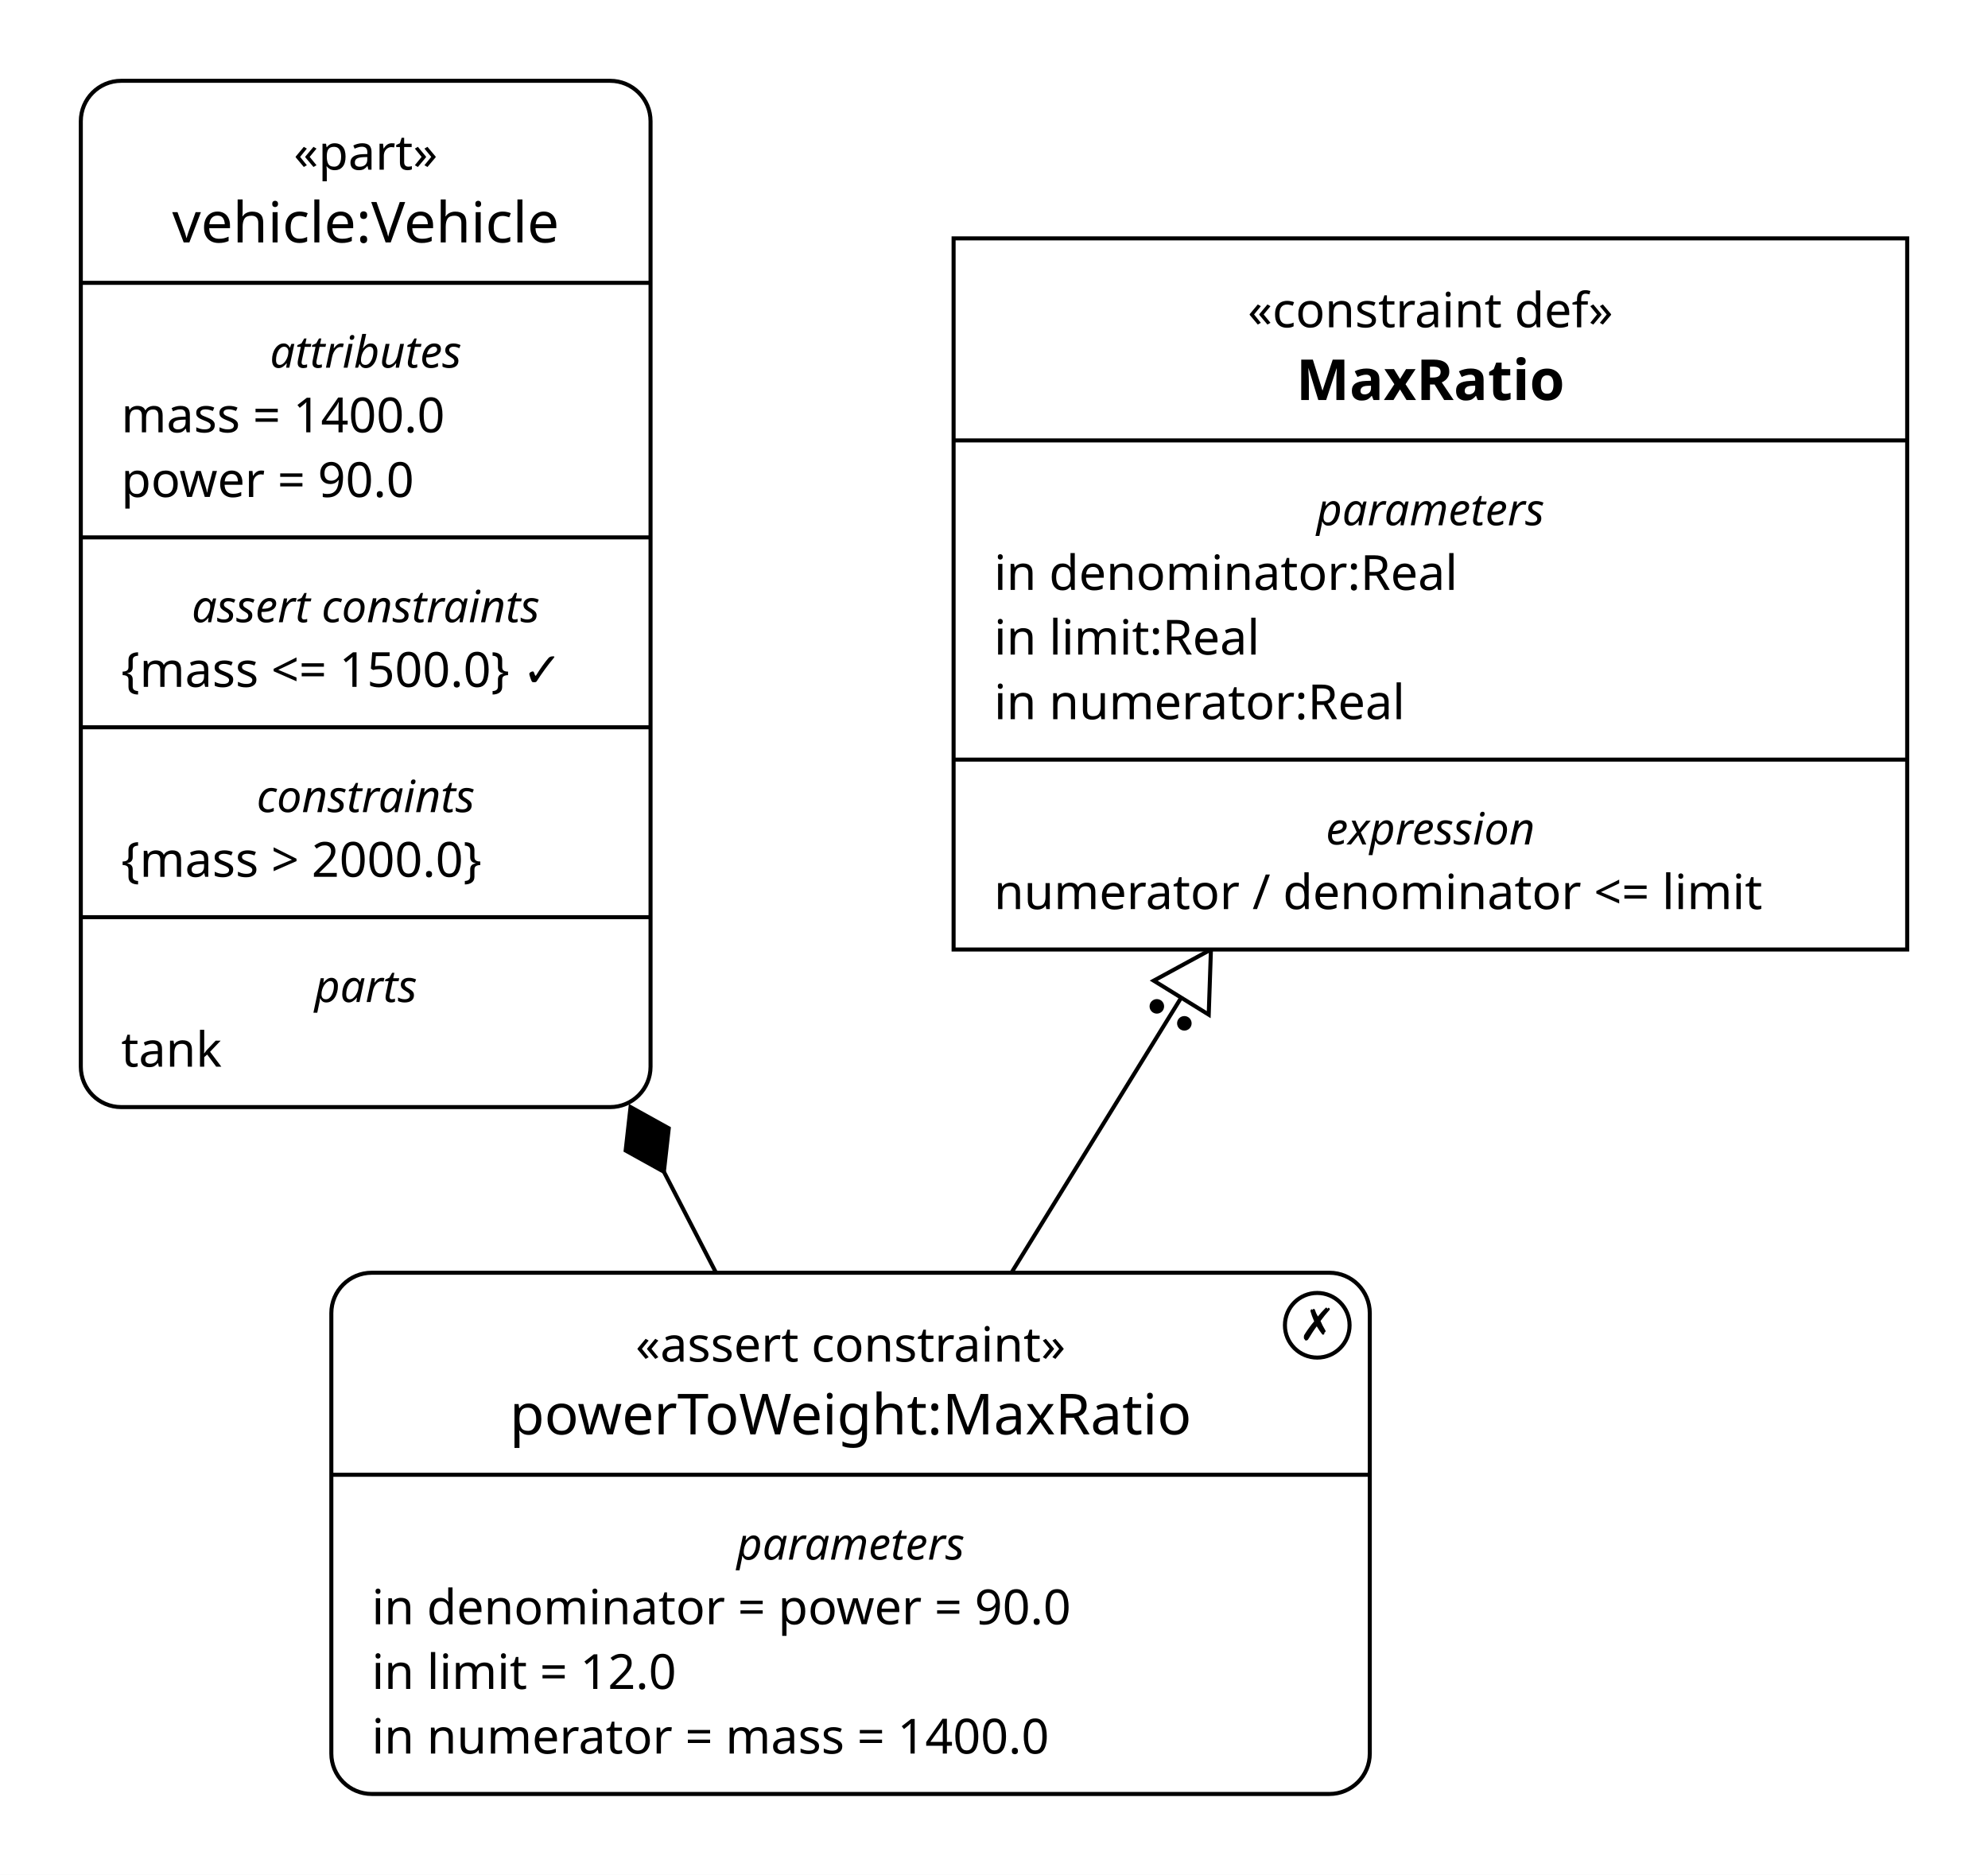
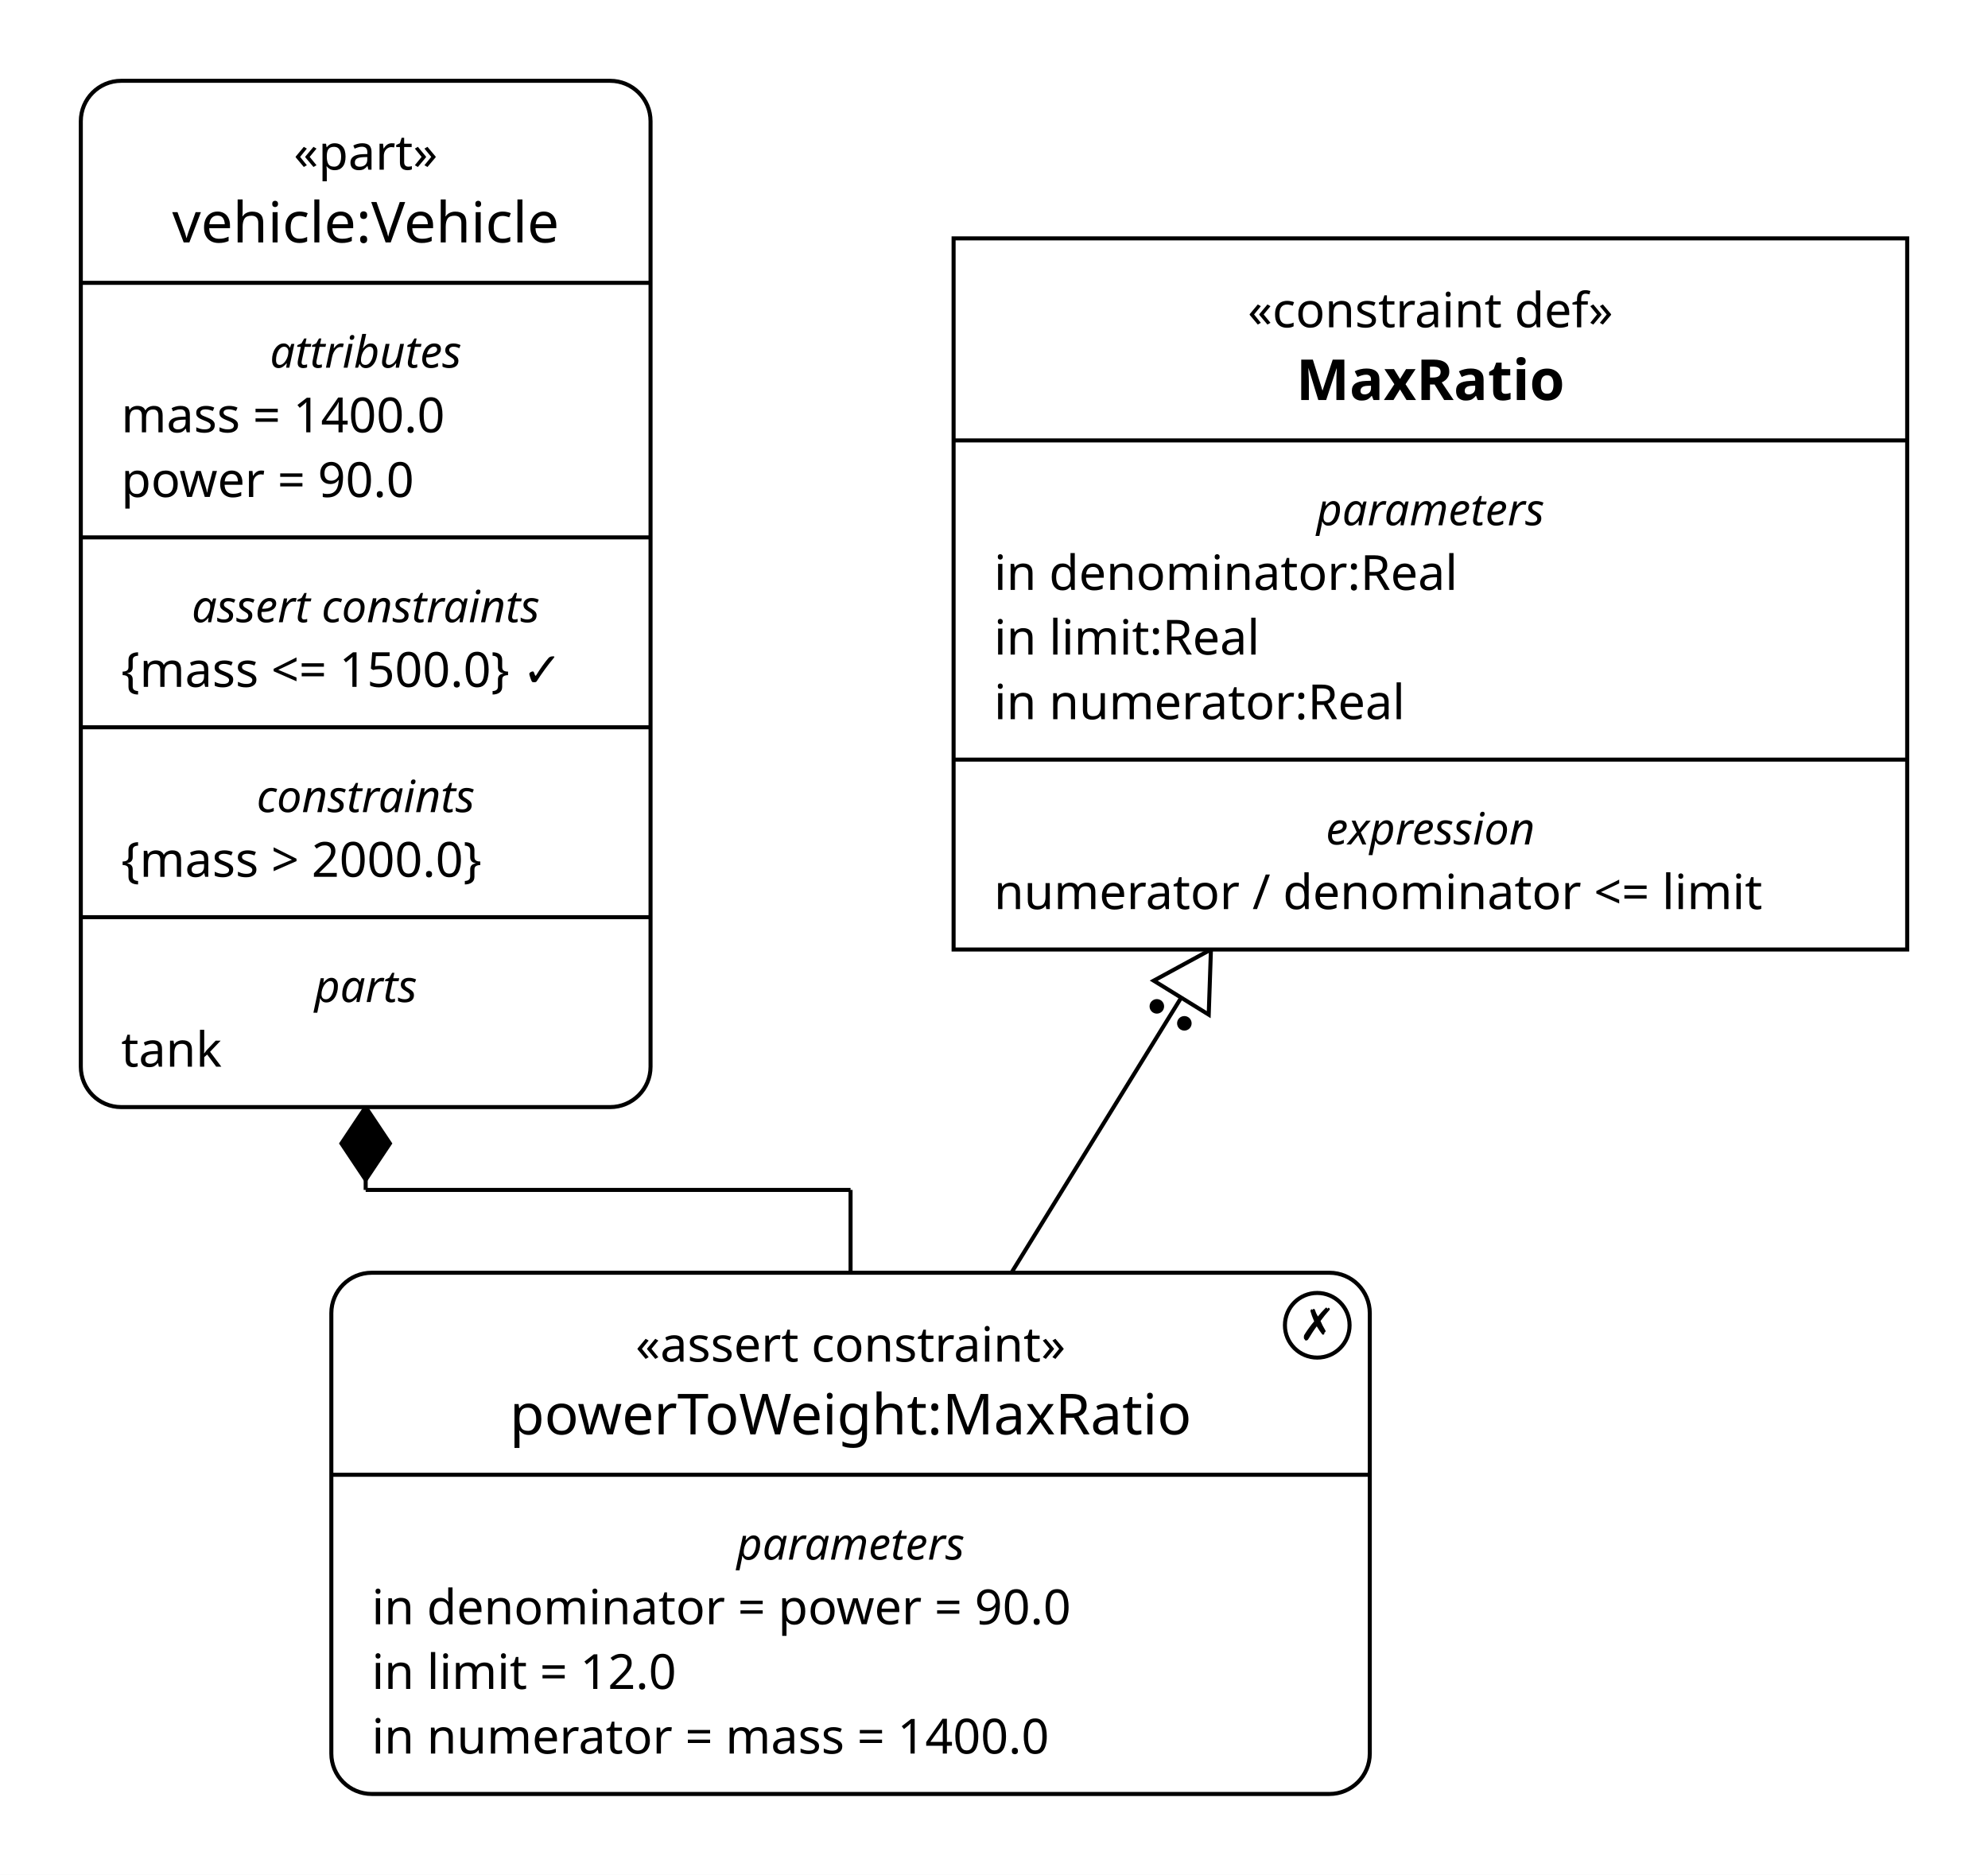
<svg xmlns="http://www.w3.org/2000/svg" width="492" height="464" viewBox="0 0 492 464" font-family="sans-serif">
  <rect x="0" y="0" width="492" height="464" fill="#ffffff" />
+   <polygon points="90.5,274 84.5,283 90.5,292 96.5,283" fill="#000000" stroke="#000000" />
+   <polyline points="90.5,292 90.5,294.5" fill="none" stroke="#000000" />
+   <polyline points="90.5,294.5 210.5,294.5" fill="none" stroke="#000000" />
  <polyline points="250.31,315 292.33,246.91" fill="none" stroke="#000000" />
  <polygon points="299.69,235 299.14,251.12 285.53,242.71" fill="#ffffff" stroke="#000000" />
  <circle cx="293.11" cy="253.27" r="1.8" fill="#000000" />
  <circle cx="286.3" cy="249.07" r="1.8" fill="#000000" />
-   <polyline points="164.3,290 177.21,315" fill="none" stroke="#000000" />
-   <polygon points="156.05,274 154.84,284.75 164.3,290 165.51,279.25" fill="#000000" stroke="#000000" />
+   <polyline points="210.5,294.5 210.5,315" fill="none" stroke="#000000" />
  <rect x="20" y="20" width="141" height="254" rx="10" fill="#ffffff" stroke="#000000" />
  <text x="90.5" y="42" text-anchor="middle" font-size="12">«part»</text>
  <text x="90.5" y="60" text-anchor="middle" font-size="14">vehicle:Vehicle</text>
  <polyline points="20,70 161,70" fill="none" stroke="#000000" />
  <text x="90.5" y="91" text-anchor="middle" font-size="11" font-style="italic">attributes</text>
  <text x="30" y="107" text-anchor="start" font-size="12">mass = 1400.0</text>
  <text x="30" y="123" text-anchor="start" font-size="12">power = 90.0</text>
  <polyline points="20,133 161,133" fill="none" stroke="#000000" />
  <text x="90.5" y="154" text-anchor="middle" font-size="11" font-style="italic">assert constraints</text>
  <text x="30" y="170" text-anchor="start" font-size="12">{mass &lt;= 1500.0} ✓</text>
  <polyline points="20,180 161,180" fill="none" stroke="#000000" />
  <text x="90.5" y="201" text-anchor="middle" font-size="11" font-style="italic">constraints</text>
  <text x="30" y="217" text-anchor="start" font-size="12">{mass &gt; 2000.0}</text>
  <polyline points="20,227 161,227" fill="none" stroke="#000000" />
  <text x="90.5" y="248" text-anchor="middle" font-size="11" font-style="italic">parts</text>
  <text x="30" y="264" text-anchor="start" font-size="12">tank</text>
  <rect x="82" y="315" width="257" height="129" rx="10" fill="#ffffff" stroke="#000000" />
  <text x="210.5" y="337" text-anchor="middle" font-size="12">«assert constraint»</text>
  <text x="210.5" y="355" text-anchor="middle" font-size="14">powerToWeight:MaxRatio</text>
  <rect x="318" y="320" width="16" height="16" rx="8" fill="none" stroke="#000000" />
  <text x="326" y="331.67" text-anchor="middle" font-size="11">✗</text>
  <polyline points="82,365 339,365" fill="none" stroke="#000000" />
  <text x="210.5" y="386" text-anchor="middle" font-size="11" font-style="italic">parameters</text>
  <text x="92" y="402" text-anchor="start" font-size="12">in denominator = power = 90.0</text>
  <text x="92" y="418" text-anchor="start" font-size="12">in limit = 12.0</text>
  <text x="92" y="434" text-anchor="start" font-size="12">in numerator = mass = 1400.0</text>
  <rect x="236" y="59" width="236" height="176" fill="#ffffff" stroke="#000000" />
  <text x="354" y="81" text-anchor="middle" font-size="12">«constraint def»</text>
  <text x="354" y="99" text-anchor="middle" font-size="14" font-weight="bold">MaxRatio</text>
  <polyline points="236,109 472,109" fill="none" stroke="#000000" />
  <text x="354" y="130" text-anchor="middle" font-size="11" font-style="italic">parameters</text>
  <text x="246" y="146" text-anchor="start" font-size="12">in denominator:Real</text>
  <text x="246" y="162" text-anchor="start" font-size="12">in limit:Real</text>
  <text x="246" y="178" text-anchor="start" font-size="12">in numerator:Real</text>
  <polyline points="236,188 472,188" fill="none" stroke="#000000" />
  <text x="354" y="209" text-anchor="middle" font-size="11" font-style="italic">expression</text>
  <text x="246" y="225" text-anchor="start" font-size="12">numerator / denominator &lt;= limit</text>
</svg>
